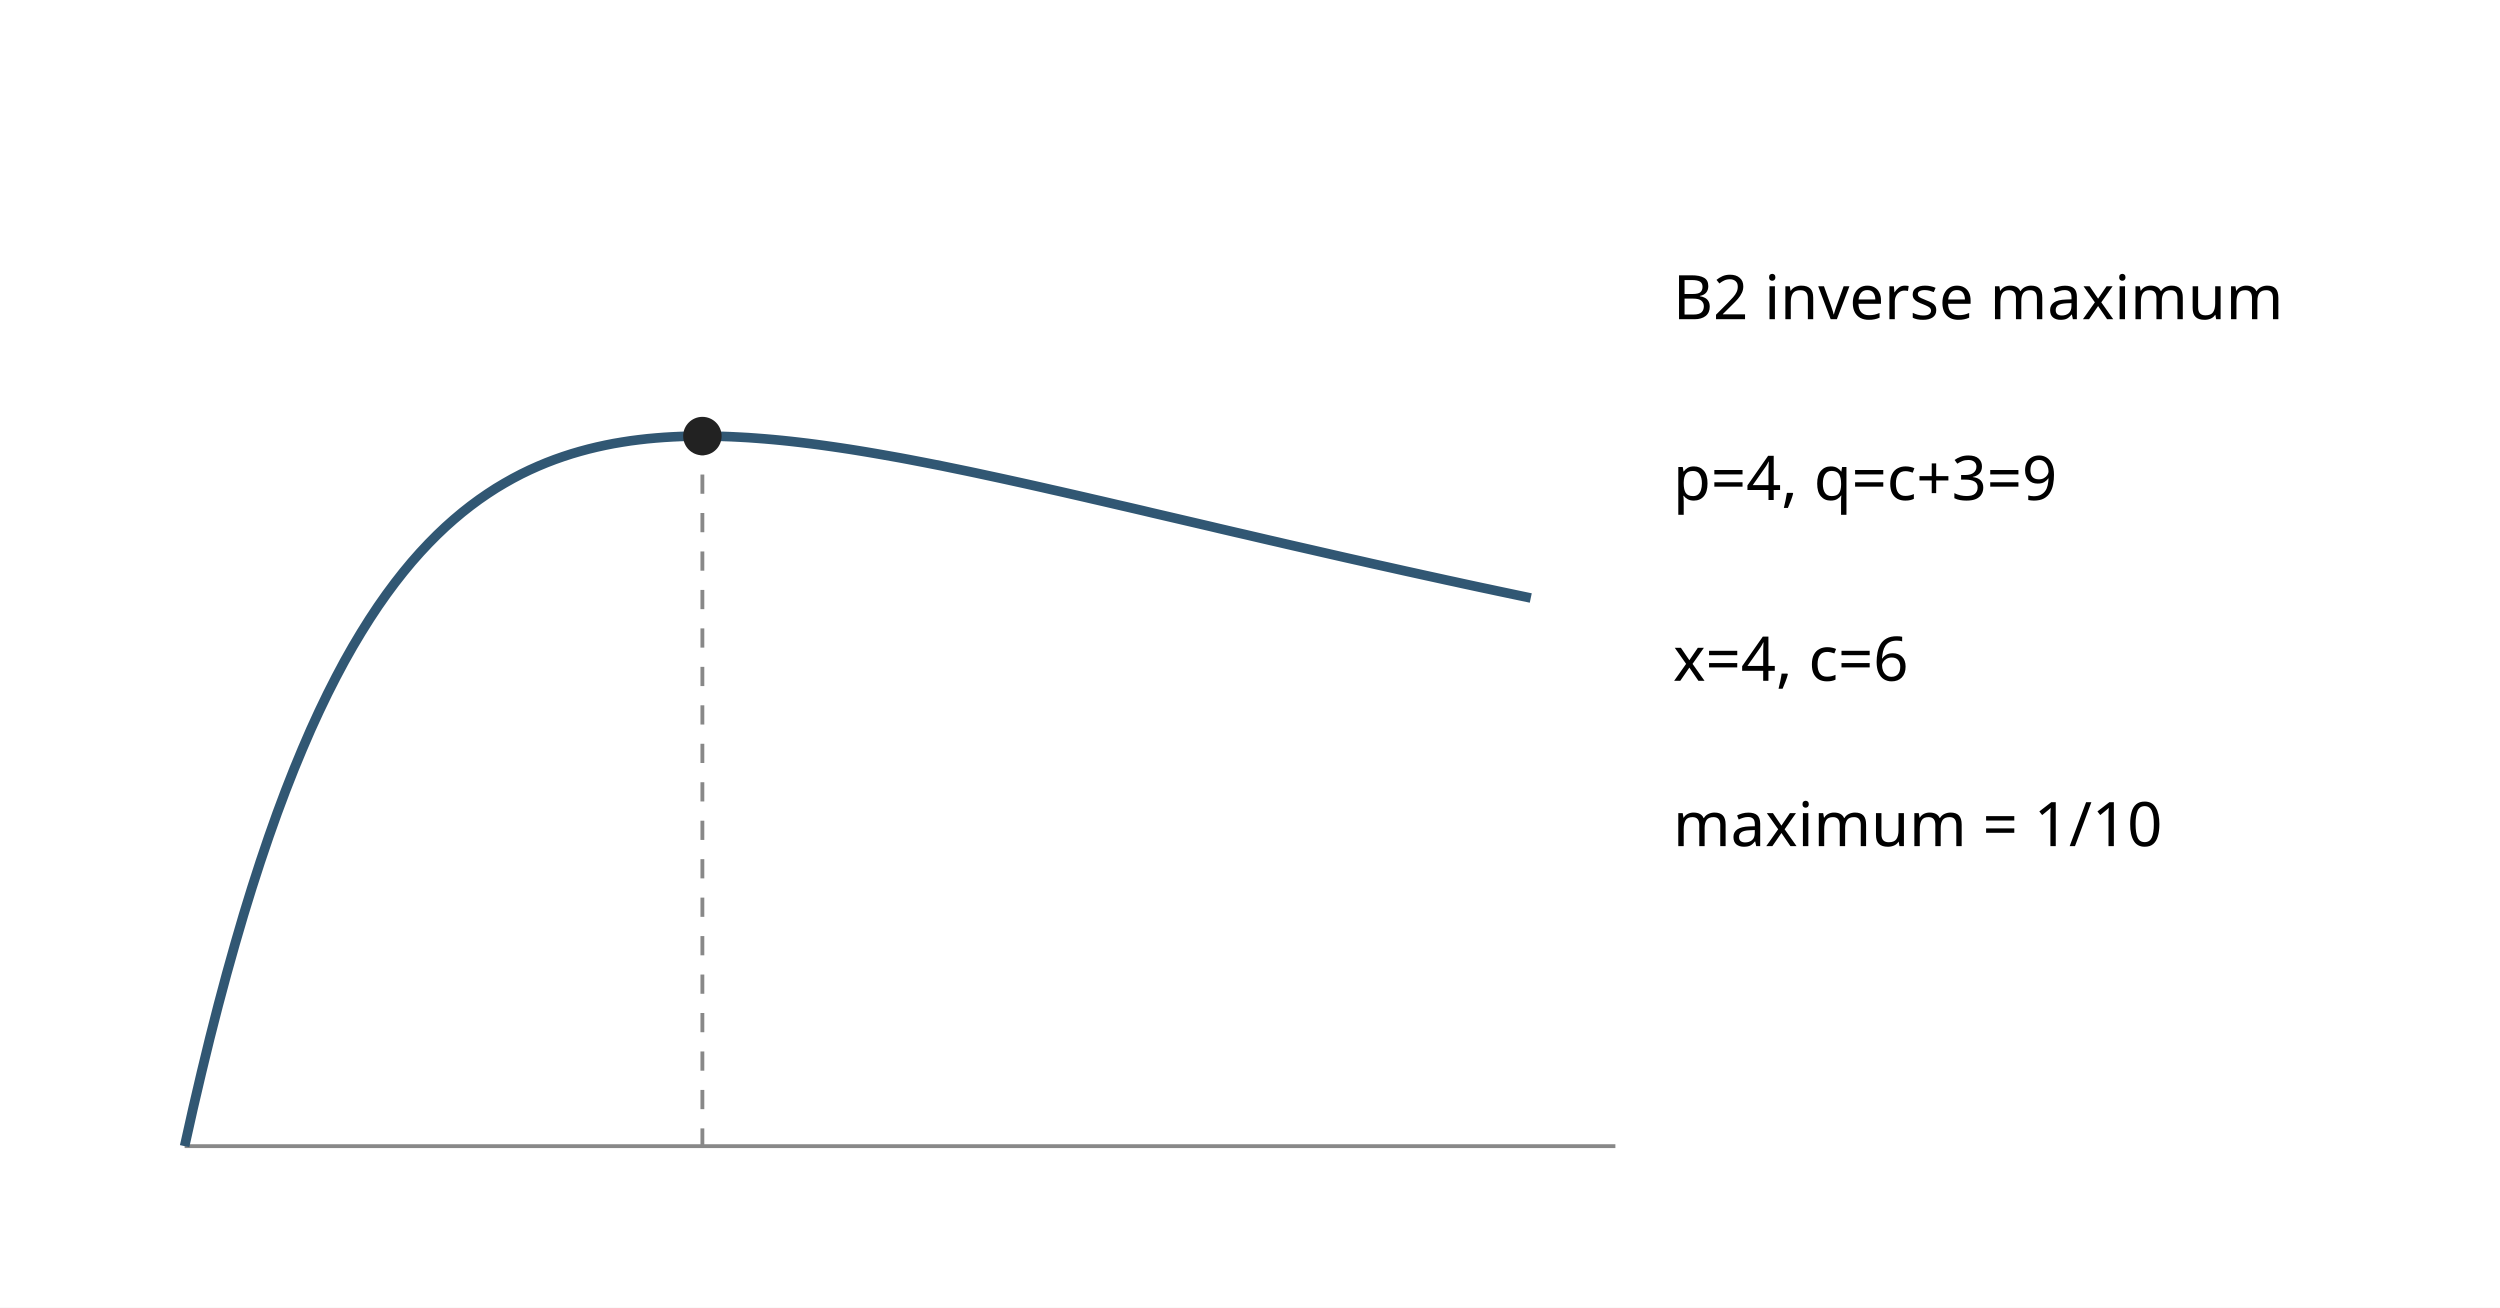
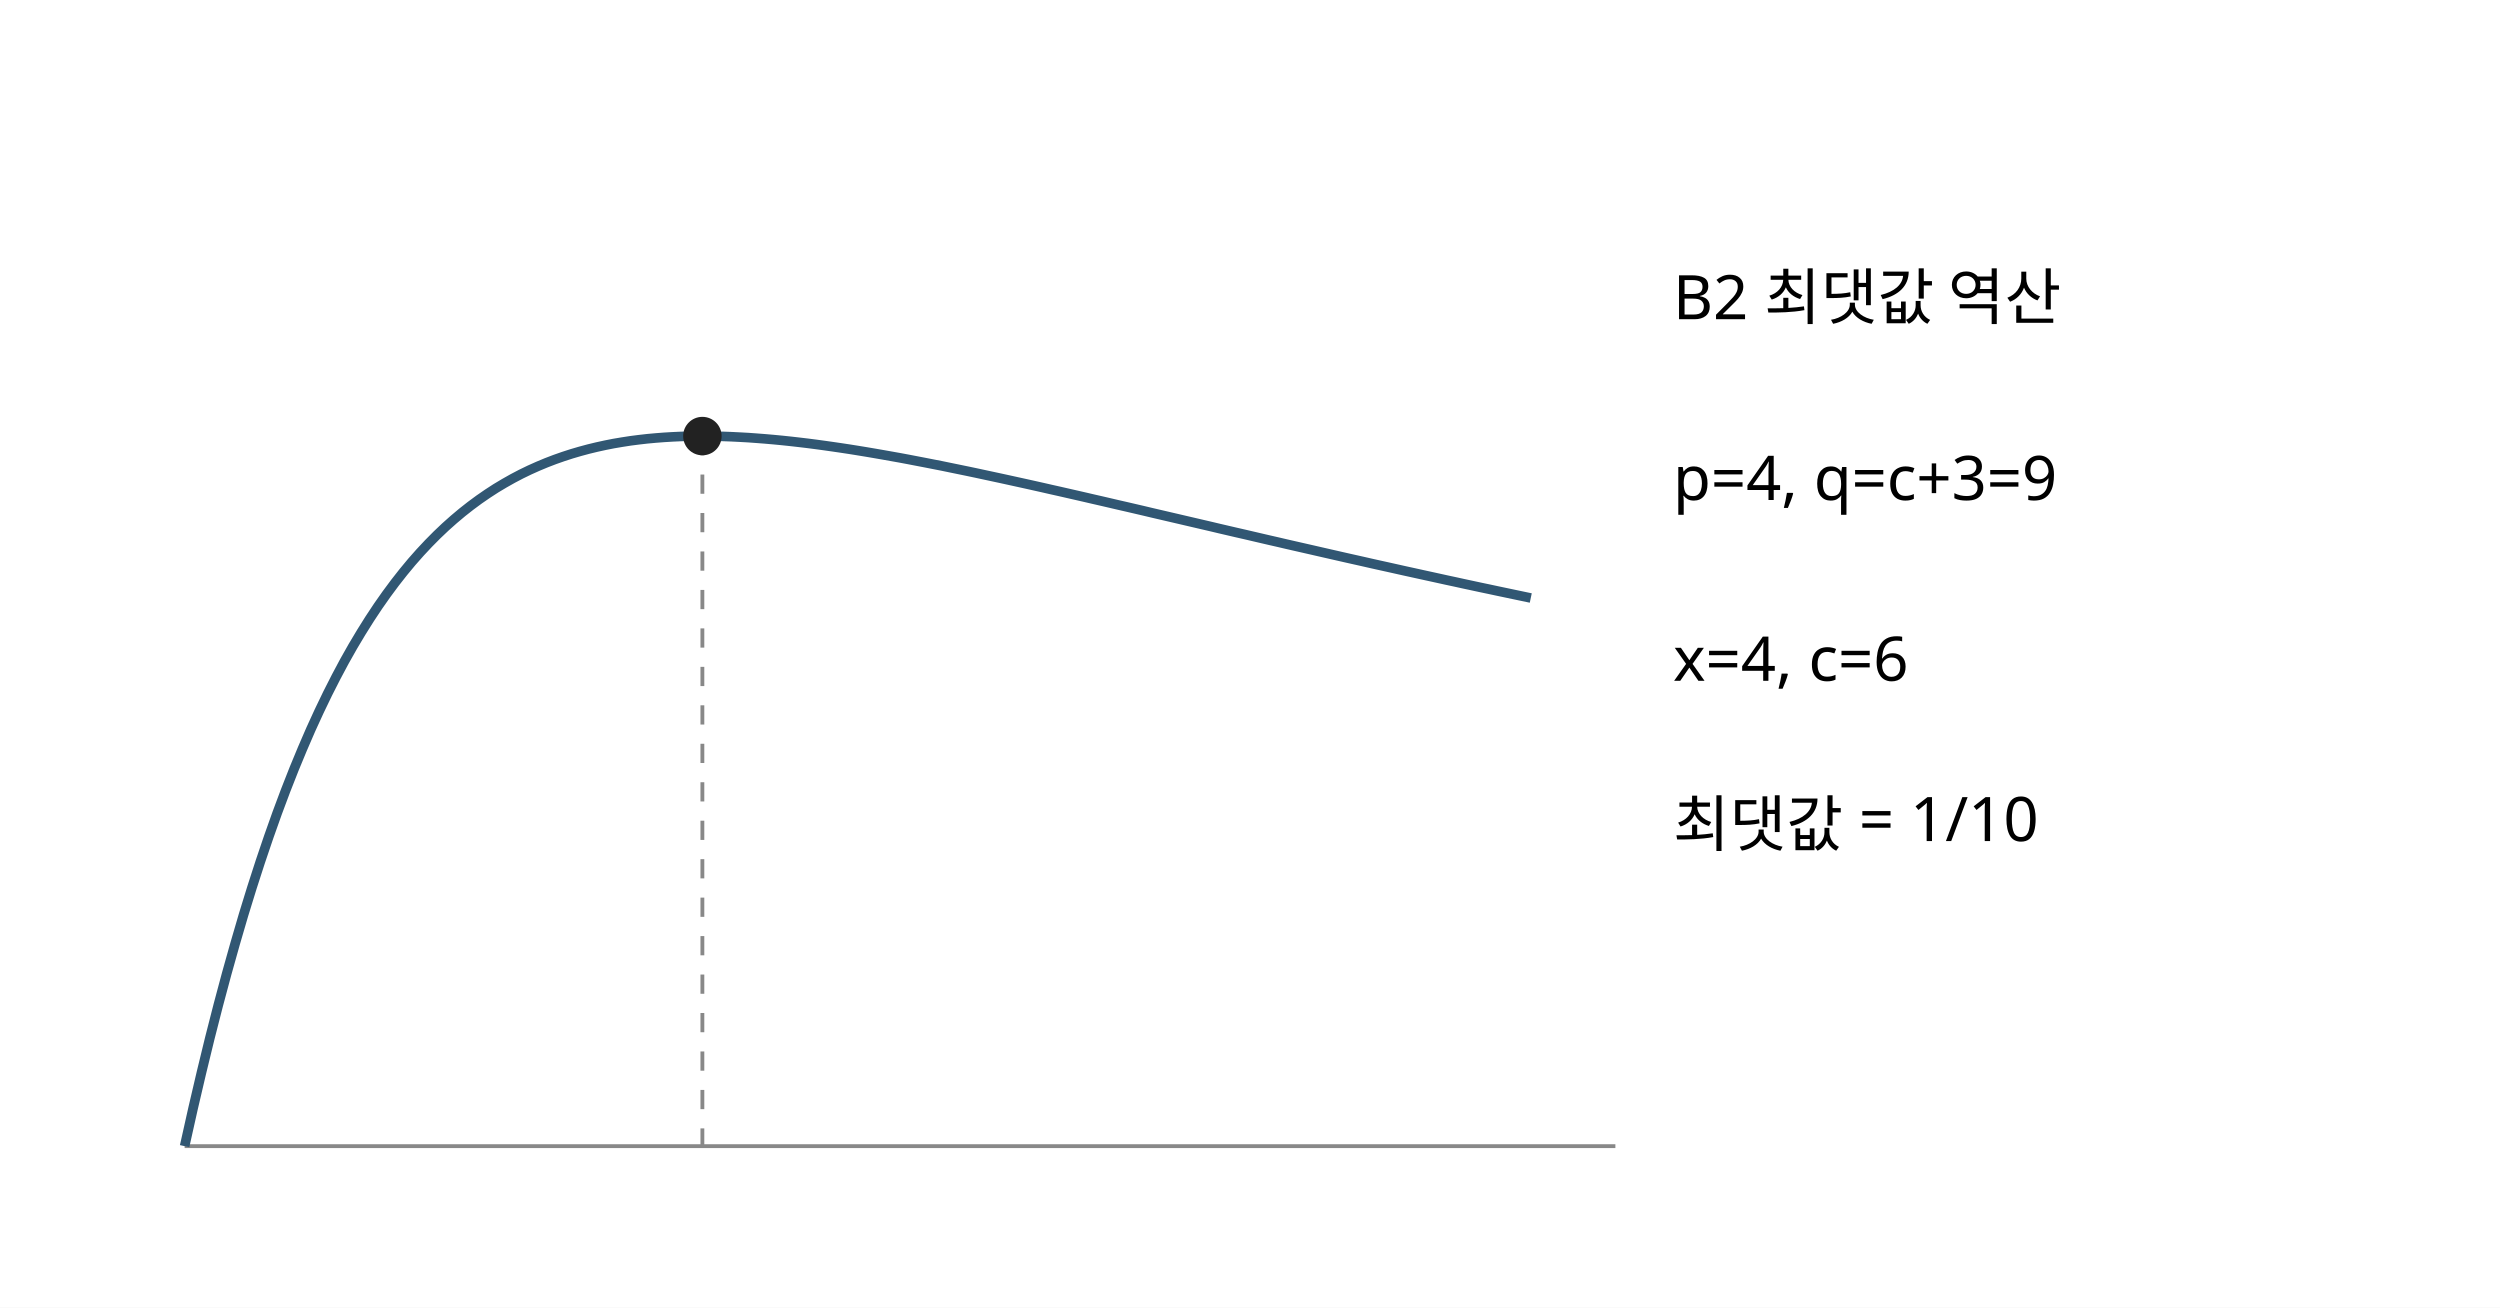
<svg xmlns="http://www.w3.org/2000/svg" width="650" height="340" viewBox="0 0 650 340">
  <rect width="650" height="340" fill="white" />
  <line x1="48" y1="298" x2="420" y2="298" stroke="#888" />
  <polyline points="48.00,298.00 50.19,288.21 52.38,278.85 54.56,269.89 56.75,261.33 58.94,253.15 61.13,245.35 63.31,237.89 65.50,230.79 67.69,224.01 69.88,217.55 72.06,211.41 74.25,205.55 76.44,199.98 78.63,194.69 80.81,189.65 83.00,184.87 85.19,180.32 87.38,176.01 89.56,171.92 91.75,168.04 93.94,164.37 96.13,160.88 98.31,157.59 100.50,154.47 102.69,151.52 104.88,148.73 107.06,146.10 109.25,143.62 111.44,141.28 113.63,139.07 115.81,137.00 118.00,135.05 120.19,133.21 122.38,131.49 124.56,129.88 126.75,128.37 128.94,126.95 131.13,125.64 133.31,124.41 135.50,123.26 137.69,122.20 139.88,121.22 142.06,120.31 144.25,119.47 146.44,118.70 148.63,117.99 150.81,117.35 153.00,116.76 155.19,116.23 157.38,115.75 159.56,115.32 161.75,114.95 163.94,114.61 166.13,114.33 168.31,114.08 170.50,113.88 172.69,113.71 174.88,113.58 177.06,113.48 179.25,113.42 181.44,113.39 183.63,113.39 185.81,113.42 188.00,113.47 190.19,113.55 192.38,113.66 194.56,113.78 196.75,113.94 198.94,114.11 201.13,114.30 203.31,114.51 205.50,114.74 207.69,114.99 209.88,115.25 212.06,115.53 214.25,115.83 216.44,116.14 218.63,116.46 220.81,116.79 223.00,117.14 225.19,117.50 227.37,117.87 229.56,118.25 231.75,118.64 233.94,119.03 236.13,119.44 238.31,119.86 240.50,120.28 242.69,120.71 244.88,121.14 247.06,121.59 249.25,122.04 251.44,122.49 253.63,122.95 255.81,123.42 258.00,123.89 260.19,124.36 262.38,124.84 264.56,125.32 266.75,125.80 268.94,126.29 271.13,126.78 273.31,127.28 275.50,127.77 277.69,128.27 279.88,128.77 282.06,129.27 284.25,129.78 286.44,130.28 288.63,130.79 290.81,131.30 293.00,131.80 295.19,132.31 297.38,132.82 299.56,133.34 301.75,133.85 303.94,134.36 306.13,134.87 308.31,135.38 310.50,135.89 312.69,136.40 314.88,136.91 317.06,137.43 319.25,137.94 321.44,138.45 323.63,138.95 325.81,139.46 328.00,139.97 330.19,140.48 332.38,140.98 334.56,141.49 336.75,141.99 338.94,142.49 341.13,142.99 343.31,143.49 345.50,143.99 347.69,144.49 349.88,144.99 352.06,145.48 354.25,145.97 356.44,146.47 358.63,146.96 360.81,147.44 363.00,147.93 365.19,148.42 367.38,148.90 369.56,149.38 371.75,149.86 373.94,150.34 376.12,150.82 378.31,151.29 380.50,151.77 382.69,152.24 384.87,152.71 387.06,153.17 389.25,153.64 391.44,154.10 393.62,154.56 395.81,155.02 398.00,155.48" stroke="#315773" stroke-width="2.5" fill="none" />
  <line x1="182.62" y1="113.38" x2="182.62" y2="298" stroke="#888" stroke-dasharray="5 5" />
  <circle cx="182.62" cy="113.38" r="5" fill="#222" />
  <g font-family="sans-serif" font-size="16">
-     <text x="435" y="83">B2 inverse maximum</text>
+     <text x="435" y="83">B2 최댓값 역산</text>
    <text x="435" y="130">p=4, q=c+3=9</text>
    <text x="435" y="177">x=4, c=6</text>
-     <text x="435" y="220">maximum = 1/10</text>
+     <text x="435" y="220">최댓값 = 1/10</text>
  </g>
</svg>
